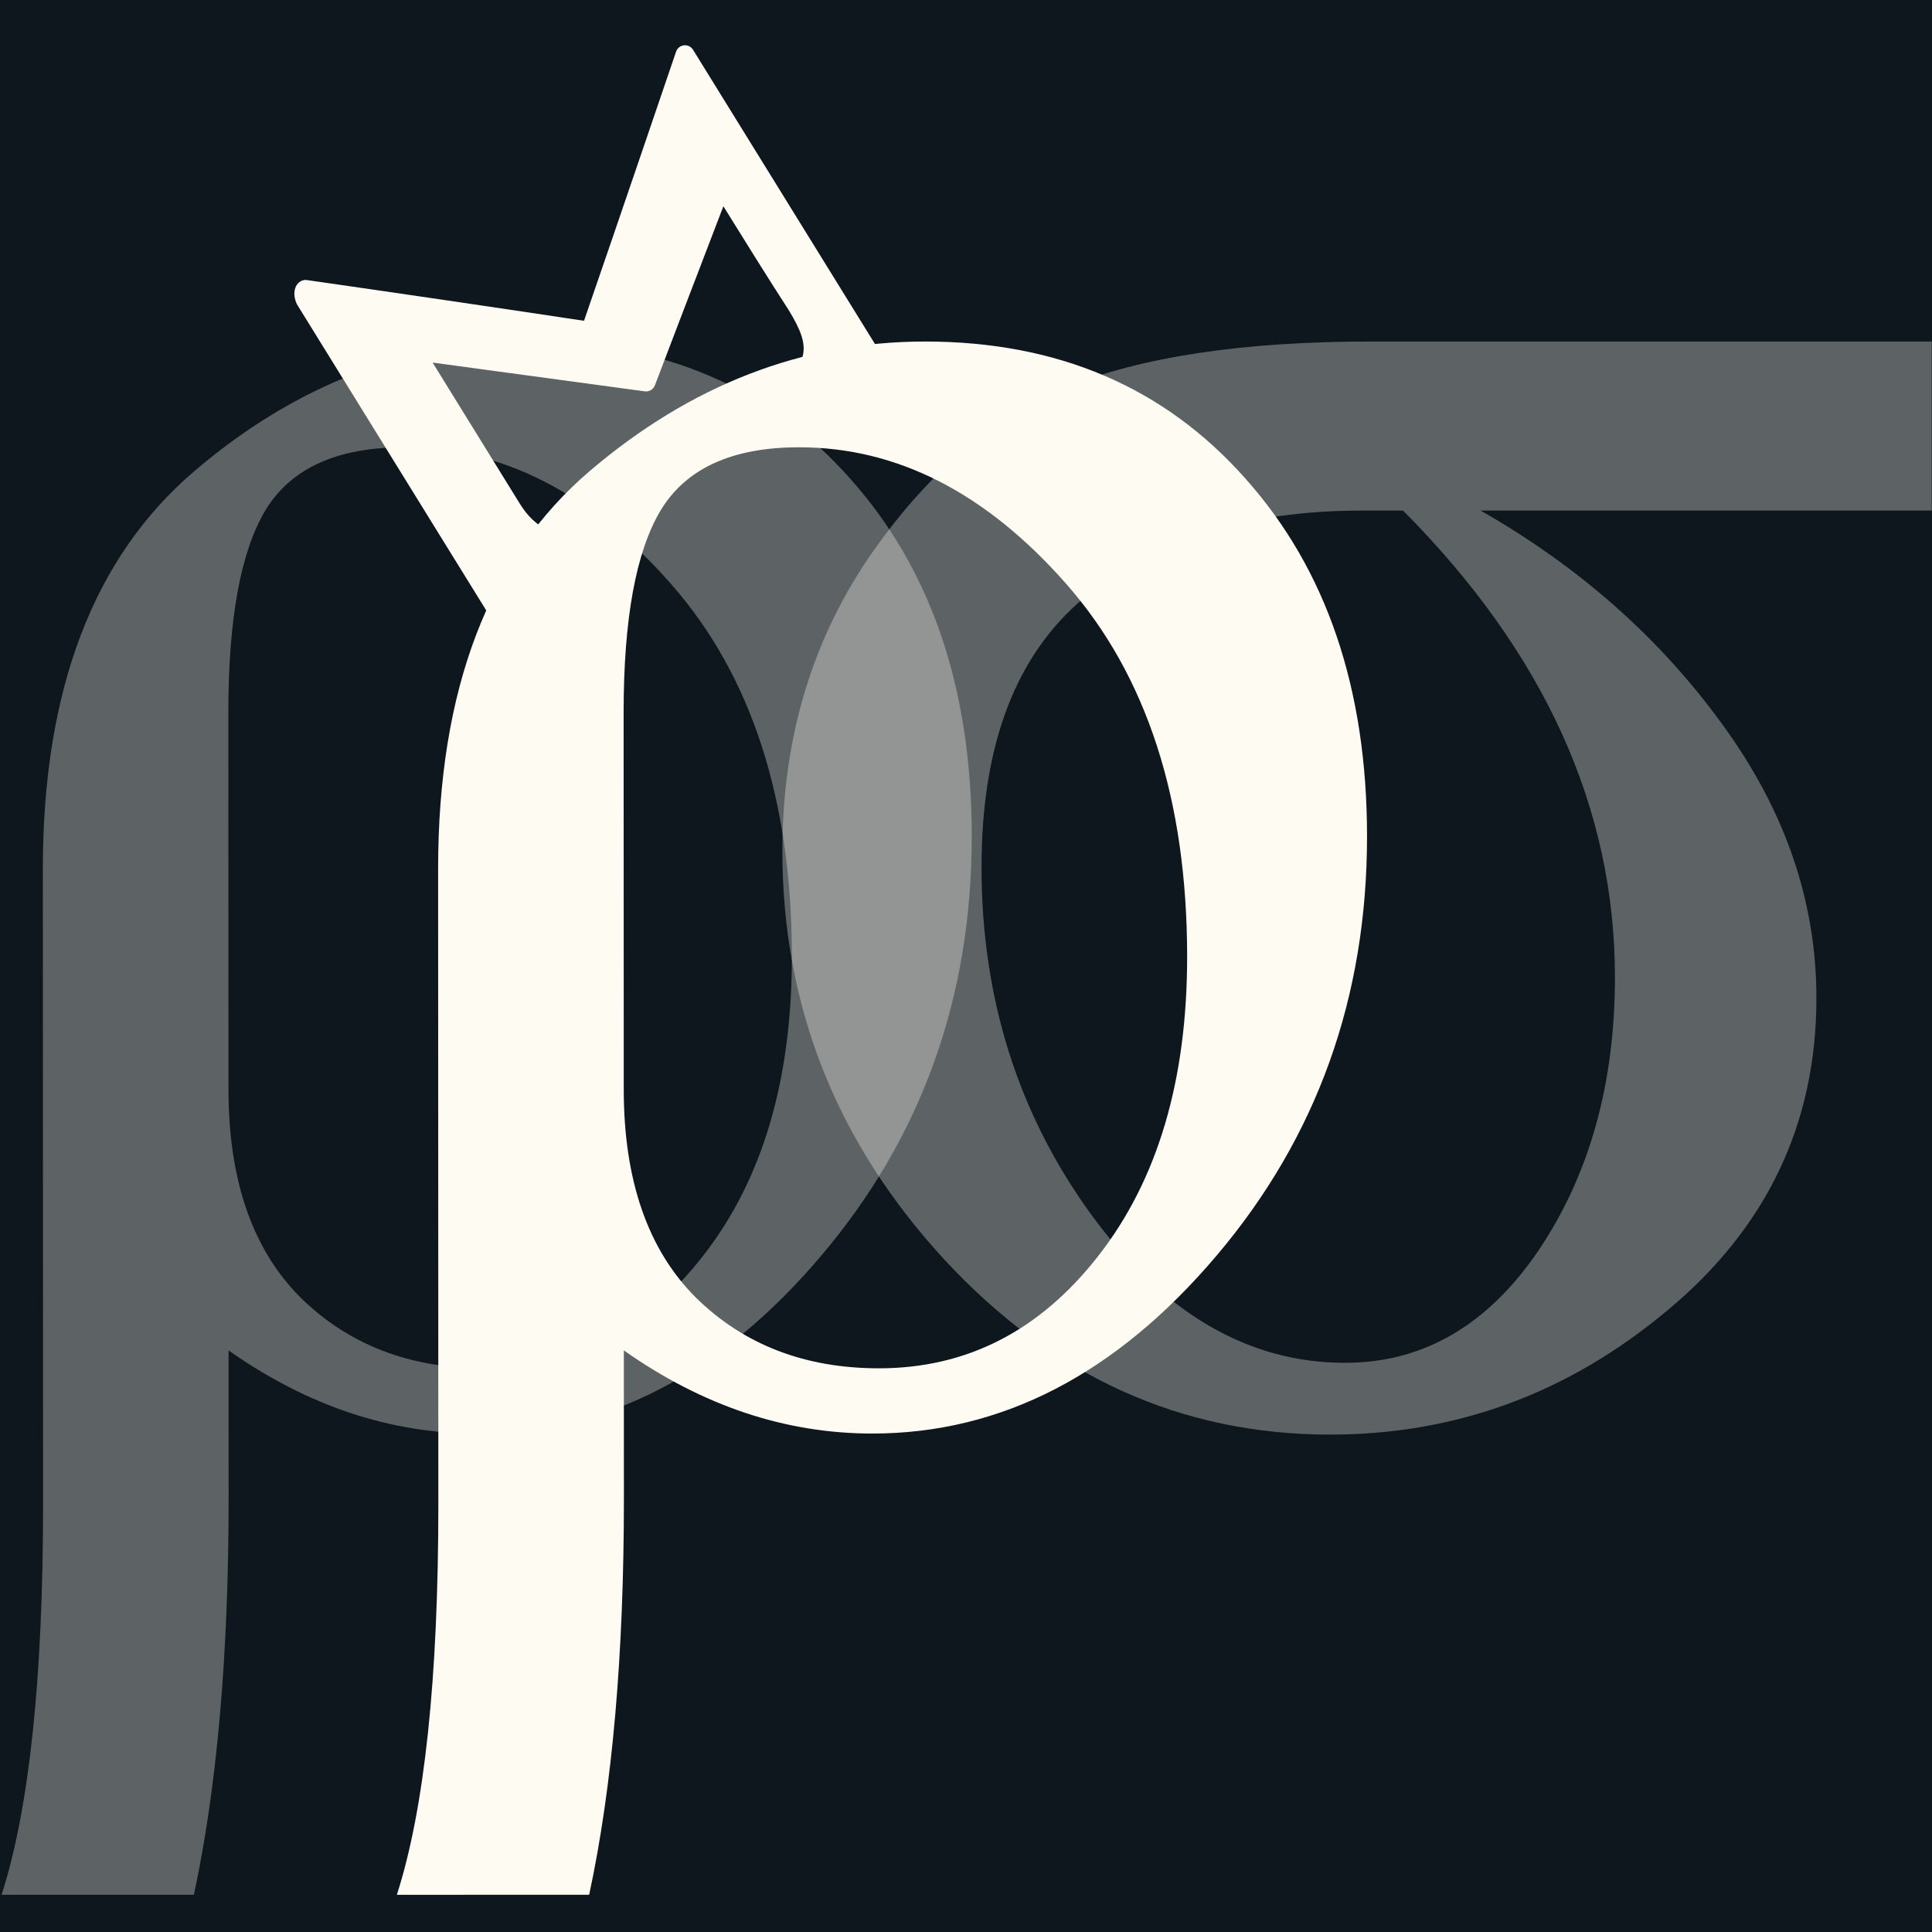
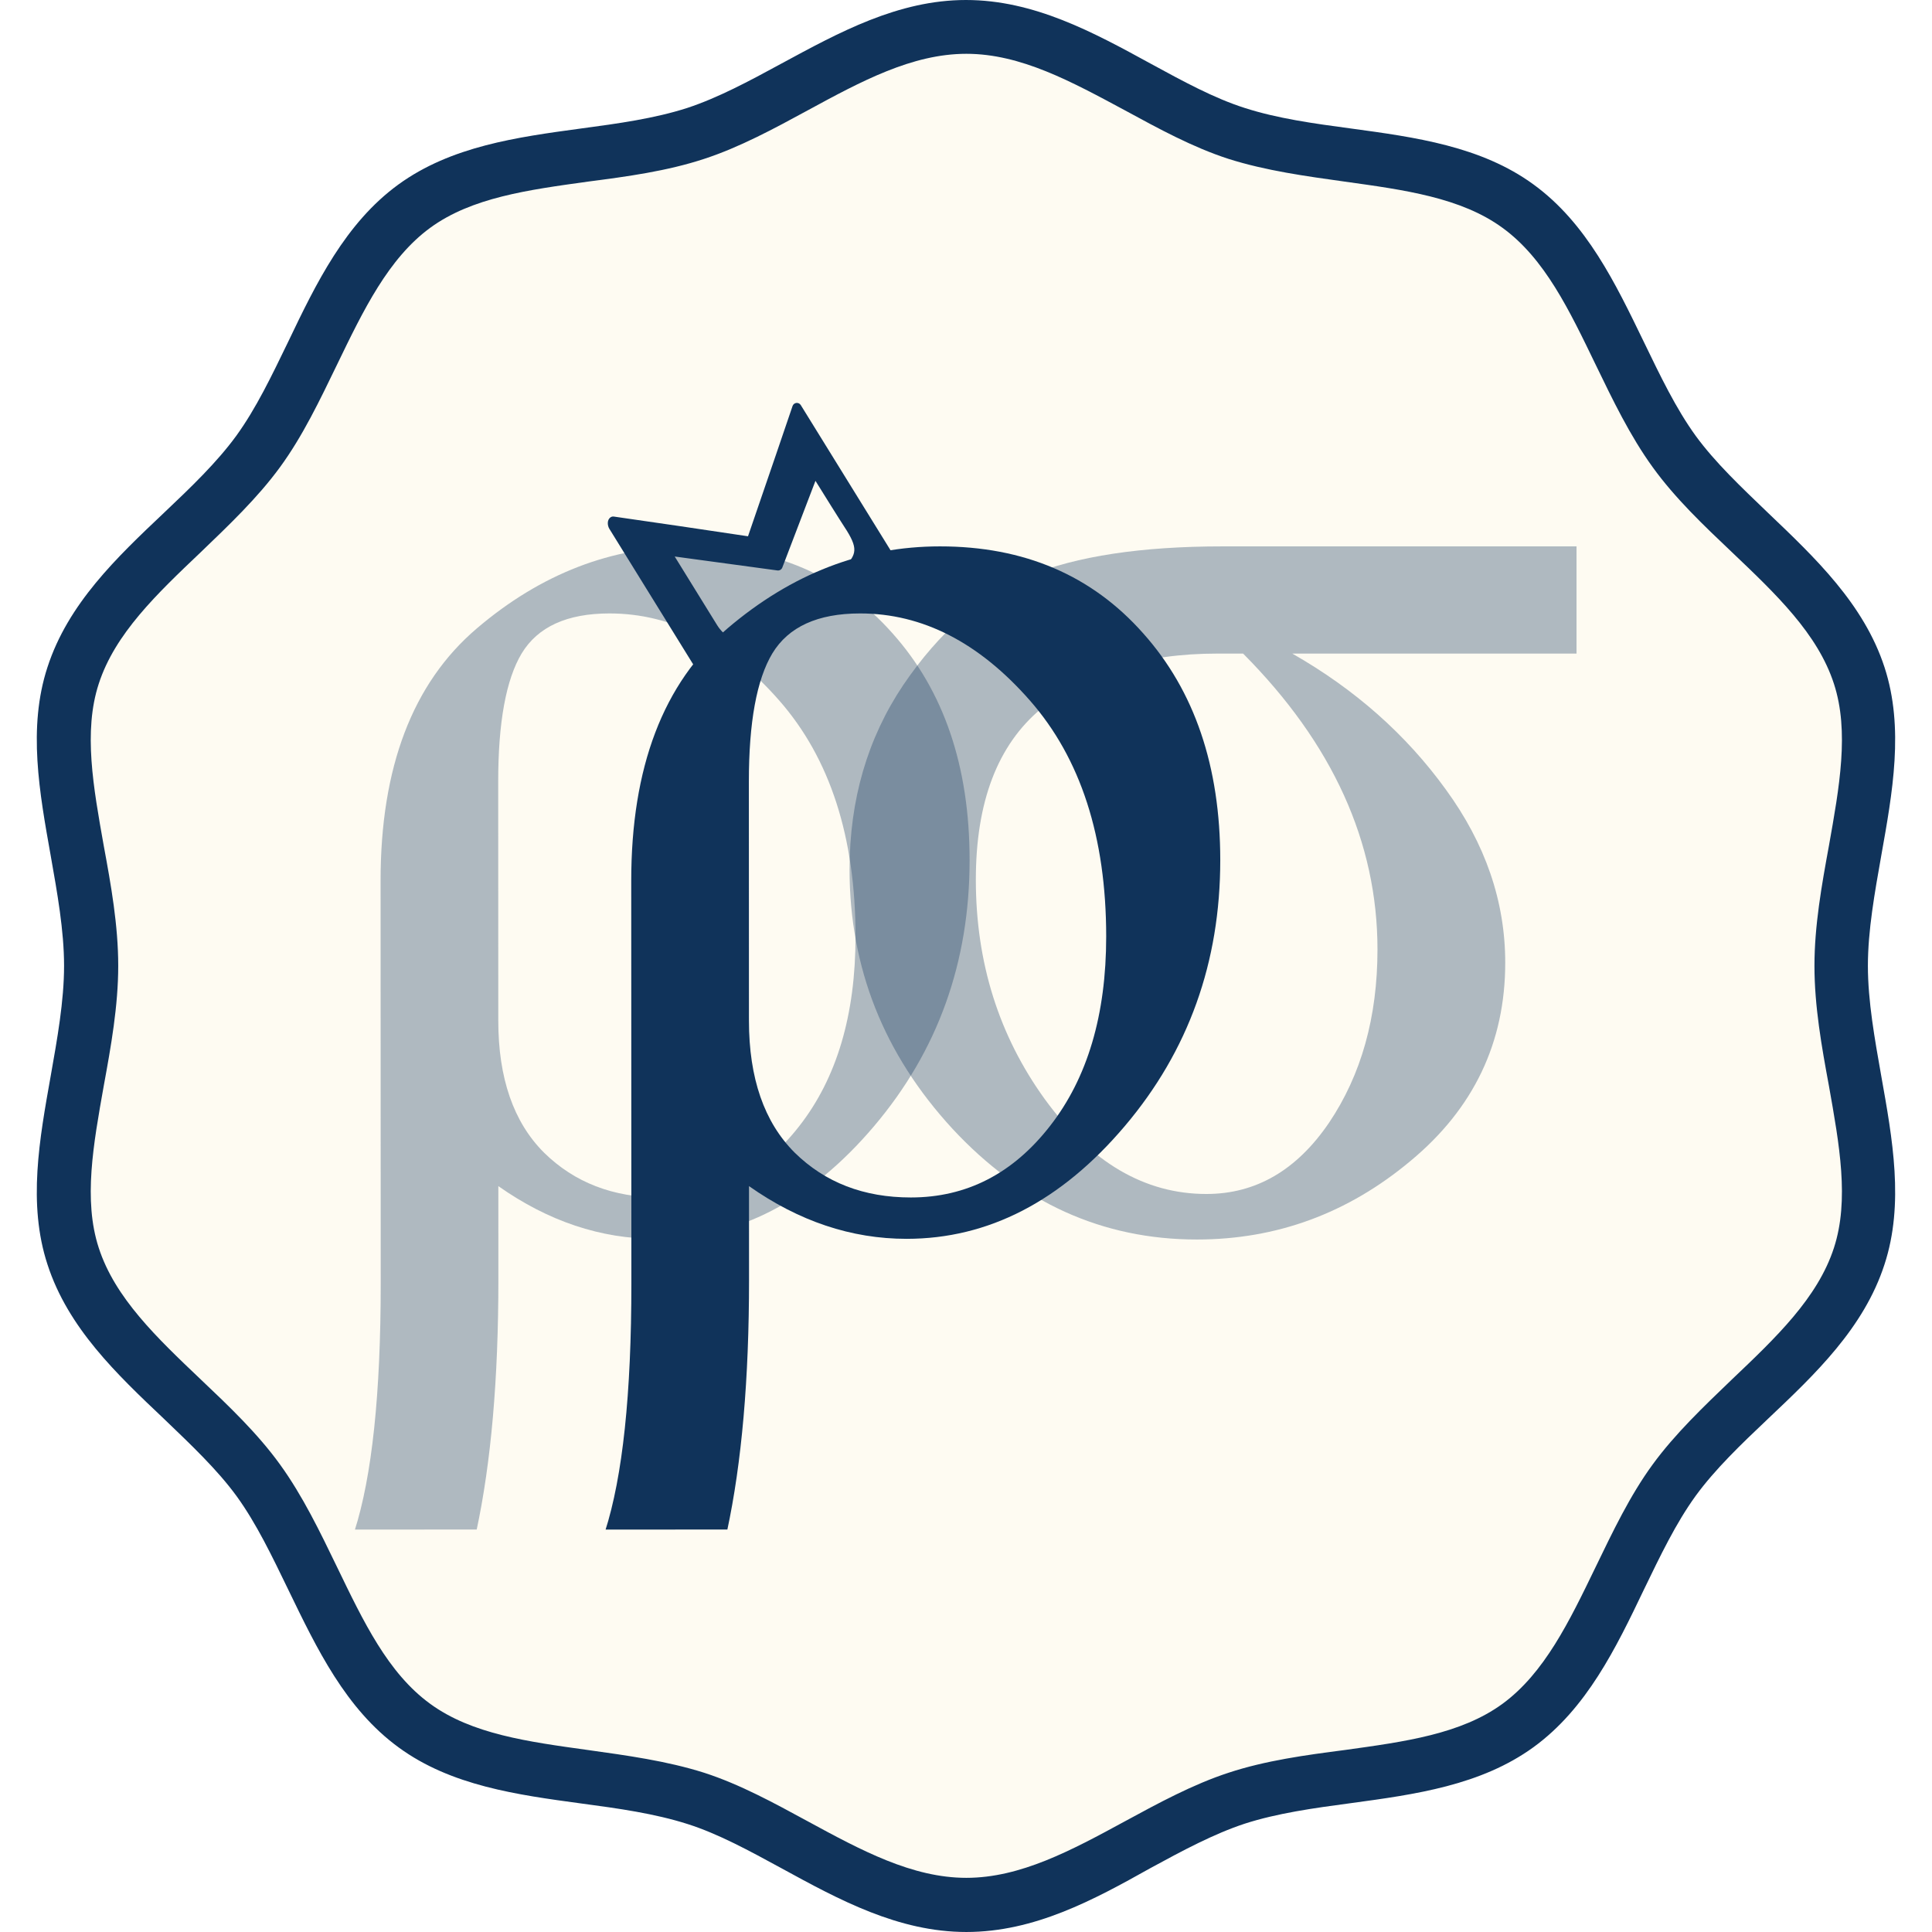
<svg xmlns="http://www.w3.org/2000/svg" width="2000" zoomAndPan="magnify" viewBox="0 0 1500 1500" height="2000" preserveAspectRatio="xMidYMid meet" version="1.0">
  <defs>
-     <filter x="0%" y="0%" width="100%" height="100%" id="4eb9cf6115">
+     <filter x="0%" y="0%" width="100%" height="100%" id="2945fa455c">
      <feColorMatrix values="0 0 0 0 1 0 0 0 0 1 0 0 0 0 1 0 0 0 1 0" color-interpolation-filters="sRGB" />
    </filter>
-     <mask id="1559c4226a">
-       <g filter="url(#4eb9cf6115)">
-         <rect x="-150" width="1800" fill="#000000" y="-150" height="1800" fill-opacity="0.33" />
+     <clipPath id="cc1afd3cc4">
+       <path d="M 0.32 0 L 1444 0 L 1444 1500 L 0.32 1500 Z M 0.32 0 " clip-rule="nonzero" />
+     </clipPath>
+     <mask id="10b99157f1">
+       <g filter="url(#2945fa455c)">
+         <rect x="-358" width="2160" fill="#000000" y="-330" height="2160" fill-opacity="0.33" />
      </g>
    </mask>
-     <clipPath id="4837a1a43b">
-       <path d="M 1.305 1 L 893.805 1 L 893.805 849.961 L 1.305 849.961 Z M 1.305 1 " clip-rule="nonzero" />
+     <clipPath id="28a9713083">
+       <path d="M 1.512 1.078 L 566.008 1.078 L 566.008 540 L 1.512 540 Z M 1.512 1.078 " clip-rule="nonzero" />
    </clipPath>
-     <clipPath id="a9a3ca4926">
-       <rect x="0" width="894" y="0" height="852" />
+     <clipPath id="a0beb05189">
+       <rect x="0" width="570" y="0" height="541" />
    </clipPath>
-     <mask id="757ec21979">
-       <g filter="url(#4eb9cf6115)">
-         <rect x="-150" width="1800" fill="#000000" y="-150" height="1800" fill-opacity="0.33" />
+     <mask id="b2910e34df">
+       <g filter="url(#2945fa455c)">
+         <rect x="-358" width="2160" fill="#000000" y="-330" height="2160" fill-opacity="0.33" />
      </g>
    </mask>
-     <clipPath id="666bb7b986">
-       <path d="M 1 1 L 755 1 L 755 1207.918 L 1 1207.918 Z M 1 1 " clip-rule="nonzero" />
+     <clipPath id="5bae6bd11f">
+       <path d="M 2 1 L 480 1 L 480 765 L 2 765 Z M 2 1 " clip-rule="nonzero" />
    </clipPath>
-     <clipPath id="100c613794">
-       <path d="M 0 1.227 L 755.25 0.961 L 755.672 1206.961 L 0.422 1207.227 Z M 0 1.227 " clip-rule="nonzero" />
+     <clipPath id="6a30d41323">
+       <path d="M 1.387 1.246 L 480.676 1.078 L 480.945 764.391 L 1.656 764.559 Z M 1.387 1.246 " clip-rule="nonzero" />
    </clipPath>
-     <clipPath id="cc990c1dda">
-       <path d="M 0 1.227 L 755.25 0.961 L 755.672 1206.961 L 0.422 1207.227 Z M 0 1.227 " clip-rule="nonzero" />
+     <clipPath id="f1b887800d">
+       <path d="M 1.387 1.246 L 480.676 1.078 L 480.945 764.391 L 1.656 764.559 Z M 1.387 1.246 " clip-rule="nonzero" />
    </clipPath>
-     <clipPath id="c8253713ae">
-       <rect x="0" width="756" y="0" height="1208" />
+     <clipPath id="27a846b52b">
+       <rect x="0" width="481" y="0" height="767" />
    </clipPath>
-     <clipPath id="d72df98634">
-       <path d="M 308 265 L 1062 265 L 1062 1472 L 308 1472 Z M 308 265 " clip-rule="nonzero" />
+     <clipPath id="17607497f1">
+       <path d="M 441 424 L 920 424 L 920 1188 L 441 1188 Z M 441 424 " clip-rule="nonzero" />
    </clipPath>
-     <clipPath id="37e65cdbe5">
-       <path d="M 306.887 265.227 L 1062.137 264.961 L 1062.562 1470.961 L 307.312 1471.227 Z M 306.887 265.227 " clip-rule="nonzero" />
+     <clipPath id="c132e8bc44">
+       <path d="M 441 424.246 L 920.289 424.078 L 920.559 1187.391 L 441.27 1187.559 Z M 441 424.246 " clip-rule="nonzero" />
    </clipPath>
-     <clipPath id="6047b0ed0f">
-       <path d="M 306.887 265.227 L 1062.137 264.961 L 1062.562 1470.961 L 307.312 1471.227 Z M 306.887 265.227 " clip-rule="nonzero" />
+     <clipPath id="0b46444edd">
+       <path d="M 441 424.246 L 920.289 424.078 L 920.559 1187.391 L 441.27 1187.559 Z M 441 424.246 " clip-rule="nonzero" />
    </clipPath>
-     <clipPath id="6f93602219">
-       <path d="M 228 35 L 689 35 L 689 478 L 228 478 Z M 228 35 " clip-rule="nonzero" />
+     <clipPath id="40abc4aeb4">
+       <path d="M 443 312 L 667 312 L 667 527 L 443 527 Z M 443 312 " clip-rule="nonzero" />
    </clipPath>
-     <clipPath id="4ca362bcc7">
-       <path d="M 534.176 31.543 L 703.781 305.84 L 392.484 498.324 L 222.875 224.023 Z M 534.176 31.543 " clip-rule="nonzero" />
+     <clipPath id="a2c19df8bd">
+       <path d="M 591.844 311.07 L 673.996 443.934 L 523.016 537.289 L 440.859 404.426 Z M 591.844 311.07 " clip-rule="nonzero" />
    </clipPath>
-     <clipPath id="0aa62f4ec7">
-       <path d="M 534.176 31.543 L 703.781 305.84 L 392.484 498.324 L 222.875 224.023 Z M 534.176 31.543 " clip-rule="nonzero" />
+     <clipPath id="c655cea492">
+       <path d="M 591.844 311.07 L 673.996 443.934 L 523.016 537.289 L 440.859 404.426 Z M 591.844 311.07 " clip-rule="nonzero" />
+     </clipPath>
+     <clipPath id="fb6852dacf">
+       <rect x="0" width="1445" y="0" height="1500" />
    </clipPath>
  </defs>
  <rect x="-150" width="1800" fill="#ffffff" y="-150" height="1800" fill-opacity="1" />
-   <rect x="-150" width="1800" fill="#0e171e" y="-150" height="1800" fill-opacity="1" />
-   <g mask="url(#1559c4226a)">
-     <g transform="matrix(1, 0, 0, 1, 606, 264)">
-       <g clip-path="url(#a9a3ca4926)">
-         <g clip-path="url(#4837a1a43b)">
-           <path fill="#fefbf2" d="M 894.16 1.141 L 894.16 132.398 L 543.543 132.398 C 620.262 176.152 682.895 231.59 731.441 298.719 C 779.984 365.246 804.262 435.969 804.262 510.891 C 804.262 608.582 765.602 689.496 688.285 753.625 C 611.57 817.754 524.363 849.82 426.672 849.82 C 310.996 849.82 211.203 804.57 127.297 714.07 C 43.387 622.965 1.434 517.18 1.434 396.715 C 1.434 311.605 23.309 236.387 67.062 171.059 C 111.414 105.727 162.656 61.078 220.793 37.102 C 279.531 13.129 358.645 1.141 458.137 1.141 Z M 483.309 132.398 L 451.844 132.398 C 361.941 132.398 290.02 154.875 236.078 199.828 C 182.734 244.18 156.066 314 156.066 409.297 C 156.066 510.59 184.234 600.191 240.574 678.105 C 296.914 755.422 362.84 794.082 438.359 794.082 C 498.891 794.082 548.938 765.012 588.496 706.875 C 628.051 648.141 647.832 577.418 647.832 494.707 C 647.832 363.449 592.992 242.68 483.309 132.398 Z M 483.309 132.398 " fill-opacity="1" fill-rule="nonzero" />
+   <rect x="-150" width="1800" fill="#ffffff" y="-150" height="1800" fill-opacity="1" />
+   <g transform="matrix(1, 0, 0, 1, 28, 0.000000000000112861)">
+     <g clip-path="url(#fb6852dacf)">
+       <path fill="#fefbf2" d="M 1401.762 749.859 C 1401.762 673.891 1438.203 593.16 1415.777 524.48 C 1392.789 453.559 1314.863 409.547 1271.973 350.402 C 1228.523 290.691 1210.582 203.234 1150.875 159.781 C 1091.727 116.613 1003.426 126.426 932.223 103.438 C 863.547 81.293 798.23 20.742 722.262 20.742 C 646.297 20.742 580.703 81.293 512.305 103.438 C 441.383 126.426 352.801 116.895 293.652 159.781 C 233.945 203.234 216.004 290.691 172.555 350.402 C 129.664 409.828 51.734 453.559 28.75 524.48 C 6.605 593.16 42.766 673.891 42.766 749.859 C 42.766 825.824 6.324 906.559 28.75 975.234 C 51.734 1046.156 129.664 1090.168 172.555 1149.316 C 216.004 1209.023 233.945 1296.484 293.652 1339.934 C 352.801 1383.102 441.102 1373.293 512.305 1396.277 C 580.98 1418.422 646.297 1478.973 722.262 1478.973 C 798.23 1478.973 863.824 1418.422 932.223 1396.277 C 1003.145 1373.293 1091.727 1382.824 1150.875 1339.934 C 1210.582 1296.484 1228.523 1209.023 1271.973 1149.316 C 1315.141 1090.168 1392.793 1046.438 1415.777 975.234 C 1438.203 906.836 1401.762 825.824 1401.762 749.859 Z M 1401.762 749.859 " fill-opacity="1" fill-rule="nonzero" />
+       <g clip-path="url(#cc1afd3cc4)">
+         <path fill="#10335a" d="M 722.262 1499.996 C 669.562 1499.996 623.59 1475.047 579.02 1450.66 C 553.789 1436.926 529.684 1423.75 505.855 1416.18 C 480.348 1408.051 452.594 1404.129 423.16 1400.203 C 373.543 1393.477 322.246 1386.469 281.598 1356.754 C 240.391 1326.758 217.965 1279.945 196.102 1234.812 C 183.207 1208.184 171.152 1182.953 155.734 1161.648 C 140.598 1140.906 120.414 1121.844 99.391 1101.66 C 62.668 1066.902 24.824 1031.02 8.848 981.684 C -6.57 934.59 2.68 884.133 11.371 835.355 C 16.414 806.762 21.742 777.328 21.742 749.859 C 21.742 722.387 16.414 692.953 11.371 664.359 C 2.68 615.586 -6.57 565.125 8.848 518.031 C 24.824 468.695 62.668 432.816 99.109 398.336 C 120.414 378.152 140.316 359.09 155.453 338.348 C 170.871 317.043 182.926 291.812 195.82 265.184 C 217.406 220.051 240.113 173.238 281.32 143.242 C 322.246 113.531 373.266 106.523 422.883 99.793 C 452.316 95.871 480.348 91.945 505.574 83.816 C 529.402 75.969 553.512 63.07 578.738 49.336 C 623.309 25.23 669.281 0 721.984 0 C 774.684 0 820.656 24.949 865.227 49.336 C 890.457 63.07 914.562 76.246 938.391 83.816 C 963.621 91.945 991.652 95.871 1021.086 99.793 C 1070.703 106.523 1122 113.531 1162.648 143.242 C 1203.855 173.238 1226.281 220.051 1248.145 265.184 C 1261.039 291.812 1273.094 317.043 1288.512 338.348 C 1303.648 359.09 1323.832 378.152 1344.855 398.336 C 1381.297 433.094 1419.141 468.977 1435.121 518.031 C 1450.539 565.125 1441.285 615.586 1432.598 664.359 C 1427.551 692.953 1422.227 722.387 1422.227 749.859 C 1422.227 777.328 1427.551 806.762 1432.598 835.355 C 1441.285 884.133 1450.539 934.59 1435.121 981.684 C 1419.141 1031.02 1381.297 1066.902 1344.855 1101.379 C 1323.551 1121.562 1303.648 1140.625 1288.512 1161.371 C 1273.094 1182.672 1261.039 1207.902 1248.145 1234.531 C 1226.562 1279.664 1203.855 1326.477 1162.648 1356.473 C 1121.723 1386.188 1070.703 1393.195 1021.086 1399.922 C 991.652 1403.848 963.621 1407.77 938.391 1415.902 C 914.562 1423.75 890.457 1436.645 865.227 1450.379 C 821.219 1475.047 775.246 1499.996 722.262 1499.996 Z M 722.262 41.77 C 680.215 41.77 640.691 63.07 598.922 85.777 C 573.133 99.793 546.223 114.371 518.75 123.34 C 489.879 132.871 458.762 137.078 428.488 141 C 381.953 147.449 338.223 153.336 305.988 176.883 C 273.469 200.711 254.129 240.797 233.664 283.125 C 220.488 310.316 207.035 338.629 189.375 362.734 C 171.992 386.562 149.566 407.867 127.984 428.609 C 93.785 461.129 61.266 491.965 48.652 530.926 C 36.598 567.93 44.449 611.098 52.578 656.793 C 58.184 687.066 63.789 718.461 63.789 749.859 C 63.789 780.973 58.184 812.371 52.578 842.926 C 44.449 888.617 36.598 931.785 48.652 968.789 C 61.266 1007.754 93.785 1038.59 127.984 1071.105 C 149.566 1091.57 171.992 1112.875 189.375 1136.98 C 207.035 1161.367 220.488 1189.402 233.664 1216.594 C 254.129 1258.922 273.191 1299.008 305.988 1322.832 C 338.223 1346.379 381.953 1352.266 428.488 1358.715 C 458.48 1362.918 489.598 1367.125 518.75 1376.375 C 546.504 1385.344 573.133 1399.922 598.922 1413.938 C 640.691 1436.645 680.215 1457.949 722.262 1457.949 C 764.312 1457.949 803.836 1436.645 845.605 1413.938 C 871.395 1399.922 898.305 1385.344 925.777 1376.375 C 954.648 1366.844 985.766 1362.641 1016.039 1358.715 C 1062.574 1352.266 1106.305 1346.379 1138.539 1322.832 C 1171.059 1299.008 1190.398 1258.922 1210.863 1216.594 C 1224.039 1189.402 1237.492 1161.09 1255.152 1136.98 C 1272.535 1113.152 1294.961 1091.848 1316.543 1071.105 C 1350.742 1038.59 1383.262 1007.754 1395.875 968.789 C 1407.93 931.785 1400.078 888.617 1391.949 842.926 C 1386.344 812.648 1380.738 781.254 1380.738 749.859 C 1380.738 718.742 1386.344 687.348 1391.949 656.793 C 1400.078 611.098 1407.93 567.93 1395.875 530.926 C 1383.262 491.965 1350.742 461.129 1316.543 428.609 C 1294.961 408.148 1272.535 386.844 1255.152 362.734 C 1237.492 338.348 1224.039 310.316 1210.863 283.125 C 1190.398 240.797 1171.336 200.711 1138.539 176.883 C 1106.305 153.336 1062.293 147.449 1016.039 141 C 986.047 136.797 954.93 132.59 925.777 123.34 C 898.023 114.371 871.395 99.793 845.605 85.777 C 803.836 63.352 764.594 41.77 722.262 41.77 Z M 722.262 41.77 " fill-opacity="1" fill-rule="nonzero" />
+       </g>
+       <g mask="url(#10b99157f1)">
+         <g transform="matrix(1, 0, 0, 1, 630, 423)">
+           <g clip-path="url(#a0beb05189)">
+             <g clip-path="url(#28a9713083)">
+               <path fill="#10335a" d="M 567.668 1.207 L 567.668 84.438 L 345.344 84.438 C 393.988 112.18 433.703 147.332 464.484 189.898 C 495.27 232.086 510.66 276.93 510.66 324.434 C 510.66 386.383 486.148 437.688 437.121 478.352 C 388.477 519.02 333.18 539.352 271.234 539.352 C 197.883 539.352 134.605 510.656 81.398 453.27 C 28.195 395.504 1.59 328.426 1.59 252.035 C 1.59 198.07 15.461 150.375 43.207 108.949 C 71.328 67.523 103.824 39.211 140.688 24.008 C 177.934 8.809 228.098 1.207 291.184 1.207 Z M 307.145 84.438 L 287.195 84.438 C 230.188 84.438 184.582 98.688 150.379 127.191 C 116.555 155.316 99.641 199.59 99.641 260.016 C 99.641 324.246 117.504 381.062 153.23 430.465 C 188.953 479.492 230.758 504.004 278.645 504.004 C 317.027 504.004 348.762 485.574 373.844 448.711 C 398.926 411.465 411.469 366.621 411.469 314.172 C 411.469 230.945 376.695 154.363 307.145 84.438 Z M 307.145 84.438 " fill-opacity="1" fill-rule="nonzero" />
+             </g>
+           </g>
        </g>
      </g>
-     </g>
-   </g>
-   <g mask="url(#757ec21979)">
-     <g transform="matrix(1, 0, 0, 1, 0, 264)">
-       <g clip-path="url(#c8253713ae)">
-         <g clip-path="url(#666bb7b986)">
-           <g clip-path="url(#100c613794)">
-             <g clip-path="url(#cc990c1dda)">
-               <path fill="#fefbf2" d="M 150.547 1207.066 L 1.238 1207.117 C 22.754 1140.172 33.484 1038.879 33.438 903.25 L 33.266 410.801 C 33.215 271.68 72.473 168.637 151.031 101.668 C 229.59 34.699 316.312 1.195 411.191 1.164 C 514.223 1.129 597.184 36.605 660.074 107.602 C 722.965 178.012 754.434 270.555 754.473 385.227 C 754.516 510.379 715.555 618.953 637.586 710.949 C 559.617 802.949 470.574 848.965 370.453 849 C 302.93 849.023 238.602 827.508 177.465 784.457 L 177.504 898.836 C 177.547 1020.496 168.562 1123.238 150.547 1207.066 Z M 177.395 581.887 C 177.418 652.32 196.066 706.156 233.332 743.398 C 270.598 780.055 318.047 798.375 375.676 798.355 C 443.777 798.332 500.523 769.207 545.906 710.98 C 591.871 652.172 614.836 574.746 614.801 478.699 C 614.758 357.043 583.582 260.719 521.273 189.723 C 458.965 118.73 389.684 83.246 313.43 83.273 C 261.621 83.293 225.828 99.602 206.051 132.207 C 186.852 164.23 177.266 216.621 177.293 289.383 Z M 177.395 581.887 " fill-opacity="1" fill-rule="nonzero" />
+       <g mask="url(#b2910e34df)">
+         <g transform="matrix(1, 0, 0, 1, 245, 423)">
+           <g clip-path="url(#27a846b52b)">
+             <g clip-path="url(#5bae6bd11f)">
+               <g clip-path="url(#6a30d41323)">
+                 <g clip-path="url(#f1b887800d)">
+                   <path fill="#10335a" d="M 96.844 765.875 L 2.168 765.91 C 15.809 723.457 22.617 659.23 22.586 573.227 L 22.477 260.961 C 22.445 172.742 47.336 107.402 97.152 64.938 C 146.969 22.473 201.957 1.227 262.121 1.207 C 327.457 1.184 380.062 23.68 419.941 68.699 C 459.82 113.348 479.773 172.027 479.797 244.742 C 479.824 324.102 455.117 392.949 405.68 451.285 C 356.238 509.625 299.773 538.805 236.289 538.824 C 193.473 538.84 152.68 525.199 113.914 497.898 L 113.938 570.426 C 113.965 647.57 108.27 712.723 96.844 765.875 Z M 113.867 369.445 C 113.883 414.109 125.707 448.246 149.34 471.863 C 172.973 495.109 203.055 506.723 239.598 506.711 C 282.785 506.695 318.766 488.227 347.543 451.305 C 376.691 414.016 391.254 364.918 391.23 304.016 C 391.203 226.871 371.438 165.793 331.926 120.773 C 292.414 75.758 248.484 53.258 200.129 53.273 C 167.277 53.285 144.582 63.629 132.039 84.301 C 119.867 104.609 113.789 137.828 113.805 183.969 Z M 113.867 369.445 " fill-opacity="1" fill-rule="nonzero" />
+                 </g>
+               </g>
            </g>
+           </g>
+         </g>
+       </g>
+       <g clip-path="url(#17607497f1)">
+         <g clip-path="url(#c132e8bc44)">
+           <g clip-path="url(#0b46444edd)">
+             <path fill="#10335a" d="M 536.457 1188.875 L 441.781 1188.91 C 455.422 1146.457 462.23 1082.23 462.199 996.227 L 462.09 683.961 C 462.059 595.742 486.949 530.402 536.766 487.938 C 586.578 445.473 641.57 424.227 701.734 424.207 C 767.066 424.184 819.672 446.68 859.555 491.699 C 899.434 536.348 919.387 595.027 919.41 667.742 C 919.438 747.102 894.73 815.949 845.293 874.285 C 795.852 932.625 739.387 961.805 675.902 961.824 C 633.082 961.84 592.293 948.199 553.527 920.898 L 553.551 993.426 C 553.578 1070.57 547.883 1135.723 536.457 1188.875 Z M 553.48 792.445 C 553.496 837.109 565.32 871.246 588.953 894.863 C 612.582 918.109 642.668 929.723 679.211 929.711 C 722.398 929.695 758.379 911.227 787.156 874.305 C 816.305 837.016 830.867 787.918 830.844 727.016 C 830.816 649.871 811.051 588.793 771.539 543.773 C 732.027 498.758 688.098 476.258 639.742 476.273 C 606.891 476.285 584.195 486.629 571.652 507.301 C 559.48 527.609 553.398 560.828 553.418 606.969 Z M 553.48 792.445 " fill-opacity="1" fill-rule="nonzero" />
+           </g>
+         </g>
+       </g>
+       <g clip-path="url(#40abc4aeb4)">
+         <g clip-path="url(#a2c19df8bd)">
+           <g clip-path="url(#c655cea492)">
+             <path fill="#10335a" d="M 515.992 525.211 L 445.09 410.547 C 443.57 408.086 443.082 403.469 446.184 401.551 C 446.887 401.113 447.727 400.941 448.547 401.055 C 482.793 405.961 516.91 410.969 552.75 416.367 C 564.949 381.066 587.121 315.887 587.348 315.211 C 587.793 313.914 588.941 312.992 590.301 312.836 C 591.664 312.684 592.988 313.328 593.711 314.492 L 666.098 431.566 C 667.129 433.23 666.613 435.406 664.949 436.434 L 630.34 457.836 C 628.68 458.863 626.5 458.352 625.469 456.688 L 623.051 452.773 C 621.141 449.688 621.434 446.891 623.922 444.465 C 624.363 443.965 624.84 443.531 625.324 443.105 C 625.59 442.871 625.875 442.645 626.109 442.359 C 635.879 431.348 639.145 427.668 629.547 412.148 C 622.648 401.531 611.195 383.125 605.125 373.324 L 598.422 390.828 C 592.133 407.227 585.973 423.305 579.387 440.641 C 578.801 442.176 577.23 443.109 575.605 442.895 L 495.844 432.074 L 528.59 485.062 C 534.449 494.539 542.512 498.344 553.23 496.691 C 553.66 496.578 554.414 496.5 555.176 496.434 C 555.602 496.395 556.027 496.363 556.414 496.273 C 562.387 494.621 567.855 496.559 570.906 501.496 C 571.508 502.469 571.754 503.156 571.754 503.156 C 572.41 504.973 571.516 507.035 569.715 507.727 L 520.262 526.656 C 518.68 527.266 516.887 526.66 515.992 525.211 Z M 515.992 525.211 " fill-opacity="1" fill-rule="nonzero" />
          </g>
        </g>
      </g>
    </g>
  </g>
-   <g clip-path="url(#d72df98634)">
-     <g clip-path="url(#37e65cdbe5)">
-       <g clip-path="url(#6047b0ed0f)">
-         <path fill="#fefbf2" d="M 457.434 1471.066 L 308.125 1471.117 C 329.641 1404.172 340.375 1302.879 340.328 1167.25 L 340.152 674.801 C 340.105 535.68 379.359 432.637 457.918 365.668 C 536.48 298.699 623.199 265.195 718.082 265.164 C 821.113 265.129 904.074 300.605 966.965 371.602 C 1029.855 442.012 1061.32 534.555 1061.359 649.227 C 1061.406 774.379 1022.441 882.953 944.473 974.949 C 866.504 1066.949 777.461 1112.965 677.34 1113 C 609.816 1113.023 545.488 1091.508 484.352 1048.457 L 484.395 1162.836 C 484.438 1284.496 475.449 1387.238 457.434 1471.066 Z M 484.281 845.887 C 484.309 916.32 502.953 970.156 540.219 1007.398 C 577.488 1044.055 624.934 1062.375 682.562 1062.355 C 750.668 1062.332 807.41 1033.207 852.793 974.98 C 898.758 916.172 921.723 838.746 921.691 742.699 C 921.648 621.043 890.473 524.719 828.164 453.723 C 765.852 382.73 696.574 347.246 620.32 347.273 C 568.512 347.293 532.719 363.602 512.938 396.207 C 493.742 428.23 484.152 480.621 484.18 553.383 Z M 484.281 845.887 " fill-opacity="1" fill-rule="nonzero" />
-       </g>
-     </g>
-   </g>
-   <g clip-path="url(#6f93602219)">
-     <g clip-path="url(#4ca362bcc7)">
-       <g clip-path="url(#0aa62f4ec7)">
-         <path fill="#fefbf2" d="M 377.496 473.91 L 231.027 237.031 C 227.887 231.953 226.879 222.41 233.289 218.445 C 234.742 217.547 236.473 217.191 238.172 217.422 C 308.91 227.559 379.391 237.906 453.43 249.055 C 478.633 176.133 524.434 41.484 524.906 40.09 C 525.82 37.414 528.195 35.504 531.008 35.184 C 533.816 34.863 536.559 36.195 538.047 38.602 L 687.586 280.453 C 689.711 283.891 688.645 288.391 685.215 290.512 L 613.715 334.723 C 610.285 336.844 605.781 335.789 603.656 332.348 L 598.656 324.266 C 594.711 317.887 595.316 312.109 600.461 307.098 C 601.367 306.062 602.352 305.172 603.355 304.293 C 603.906 303.805 604.488 303.344 604.973 302.75 C 625.156 280.004 631.902 272.402 612.078 240.34 C 597.824 218.41 574.164 180.383 561.629 160.137 L 547.777 196.297 C 534.789 230.176 522.066 263.391 508.457 299.203 C 507.246 302.375 504.004 304.301 500.645 303.855 L 335.875 281.504 L 403.523 390.969 C 415.625 410.539 432.277 418.402 454.422 414.988 C 455.309 414.758 456.867 414.594 458.441 414.457 C 459.32 414.375 460.199 414.312 461.004 414.125 C 473.34 410.711 484.633 414.719 490.938 424.914 C 492.18 426.922 492.688 428.344 492.688 428.344 C 494.047 432.094 492.195 436.355 488.477 437.789 L 386.316 476.891 C 383.047 478.148 379.344 476.898 377.496 473.91 Z M 377.496 473.91 " fill-opacity="1" fill-rule="nonzero" />
-       </g>
-     </g>
-   </g>
</svg>
